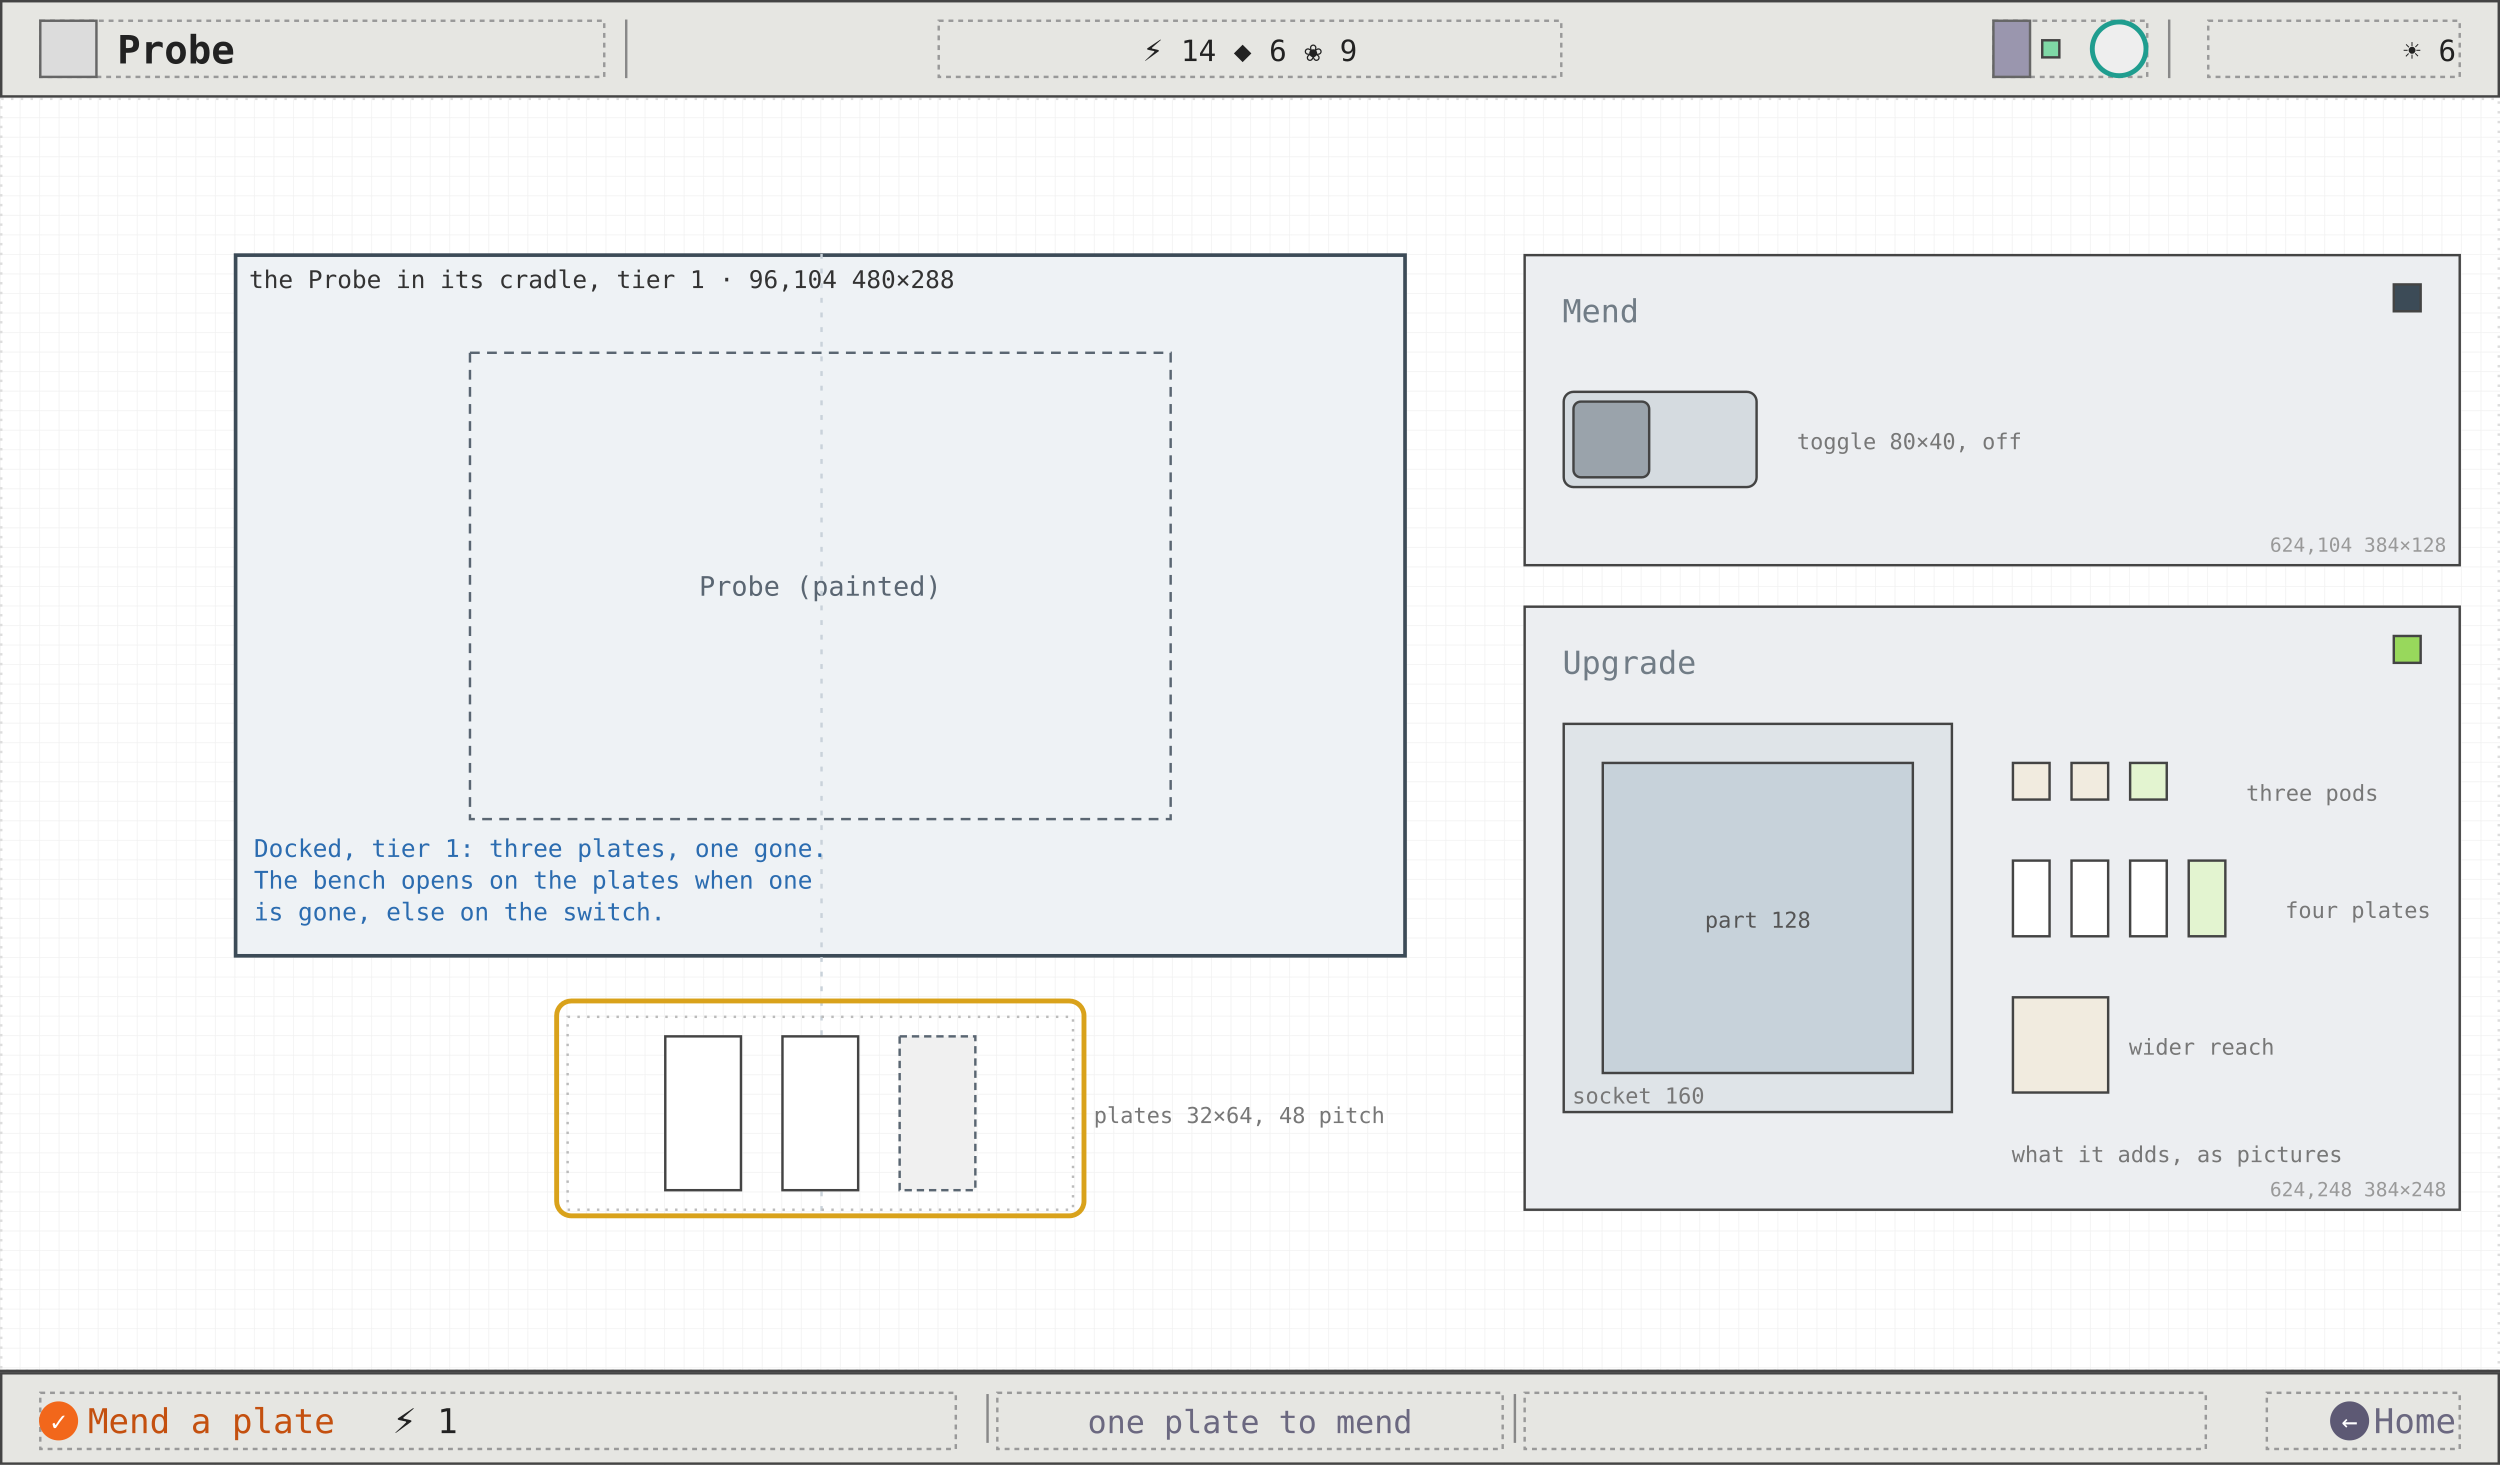
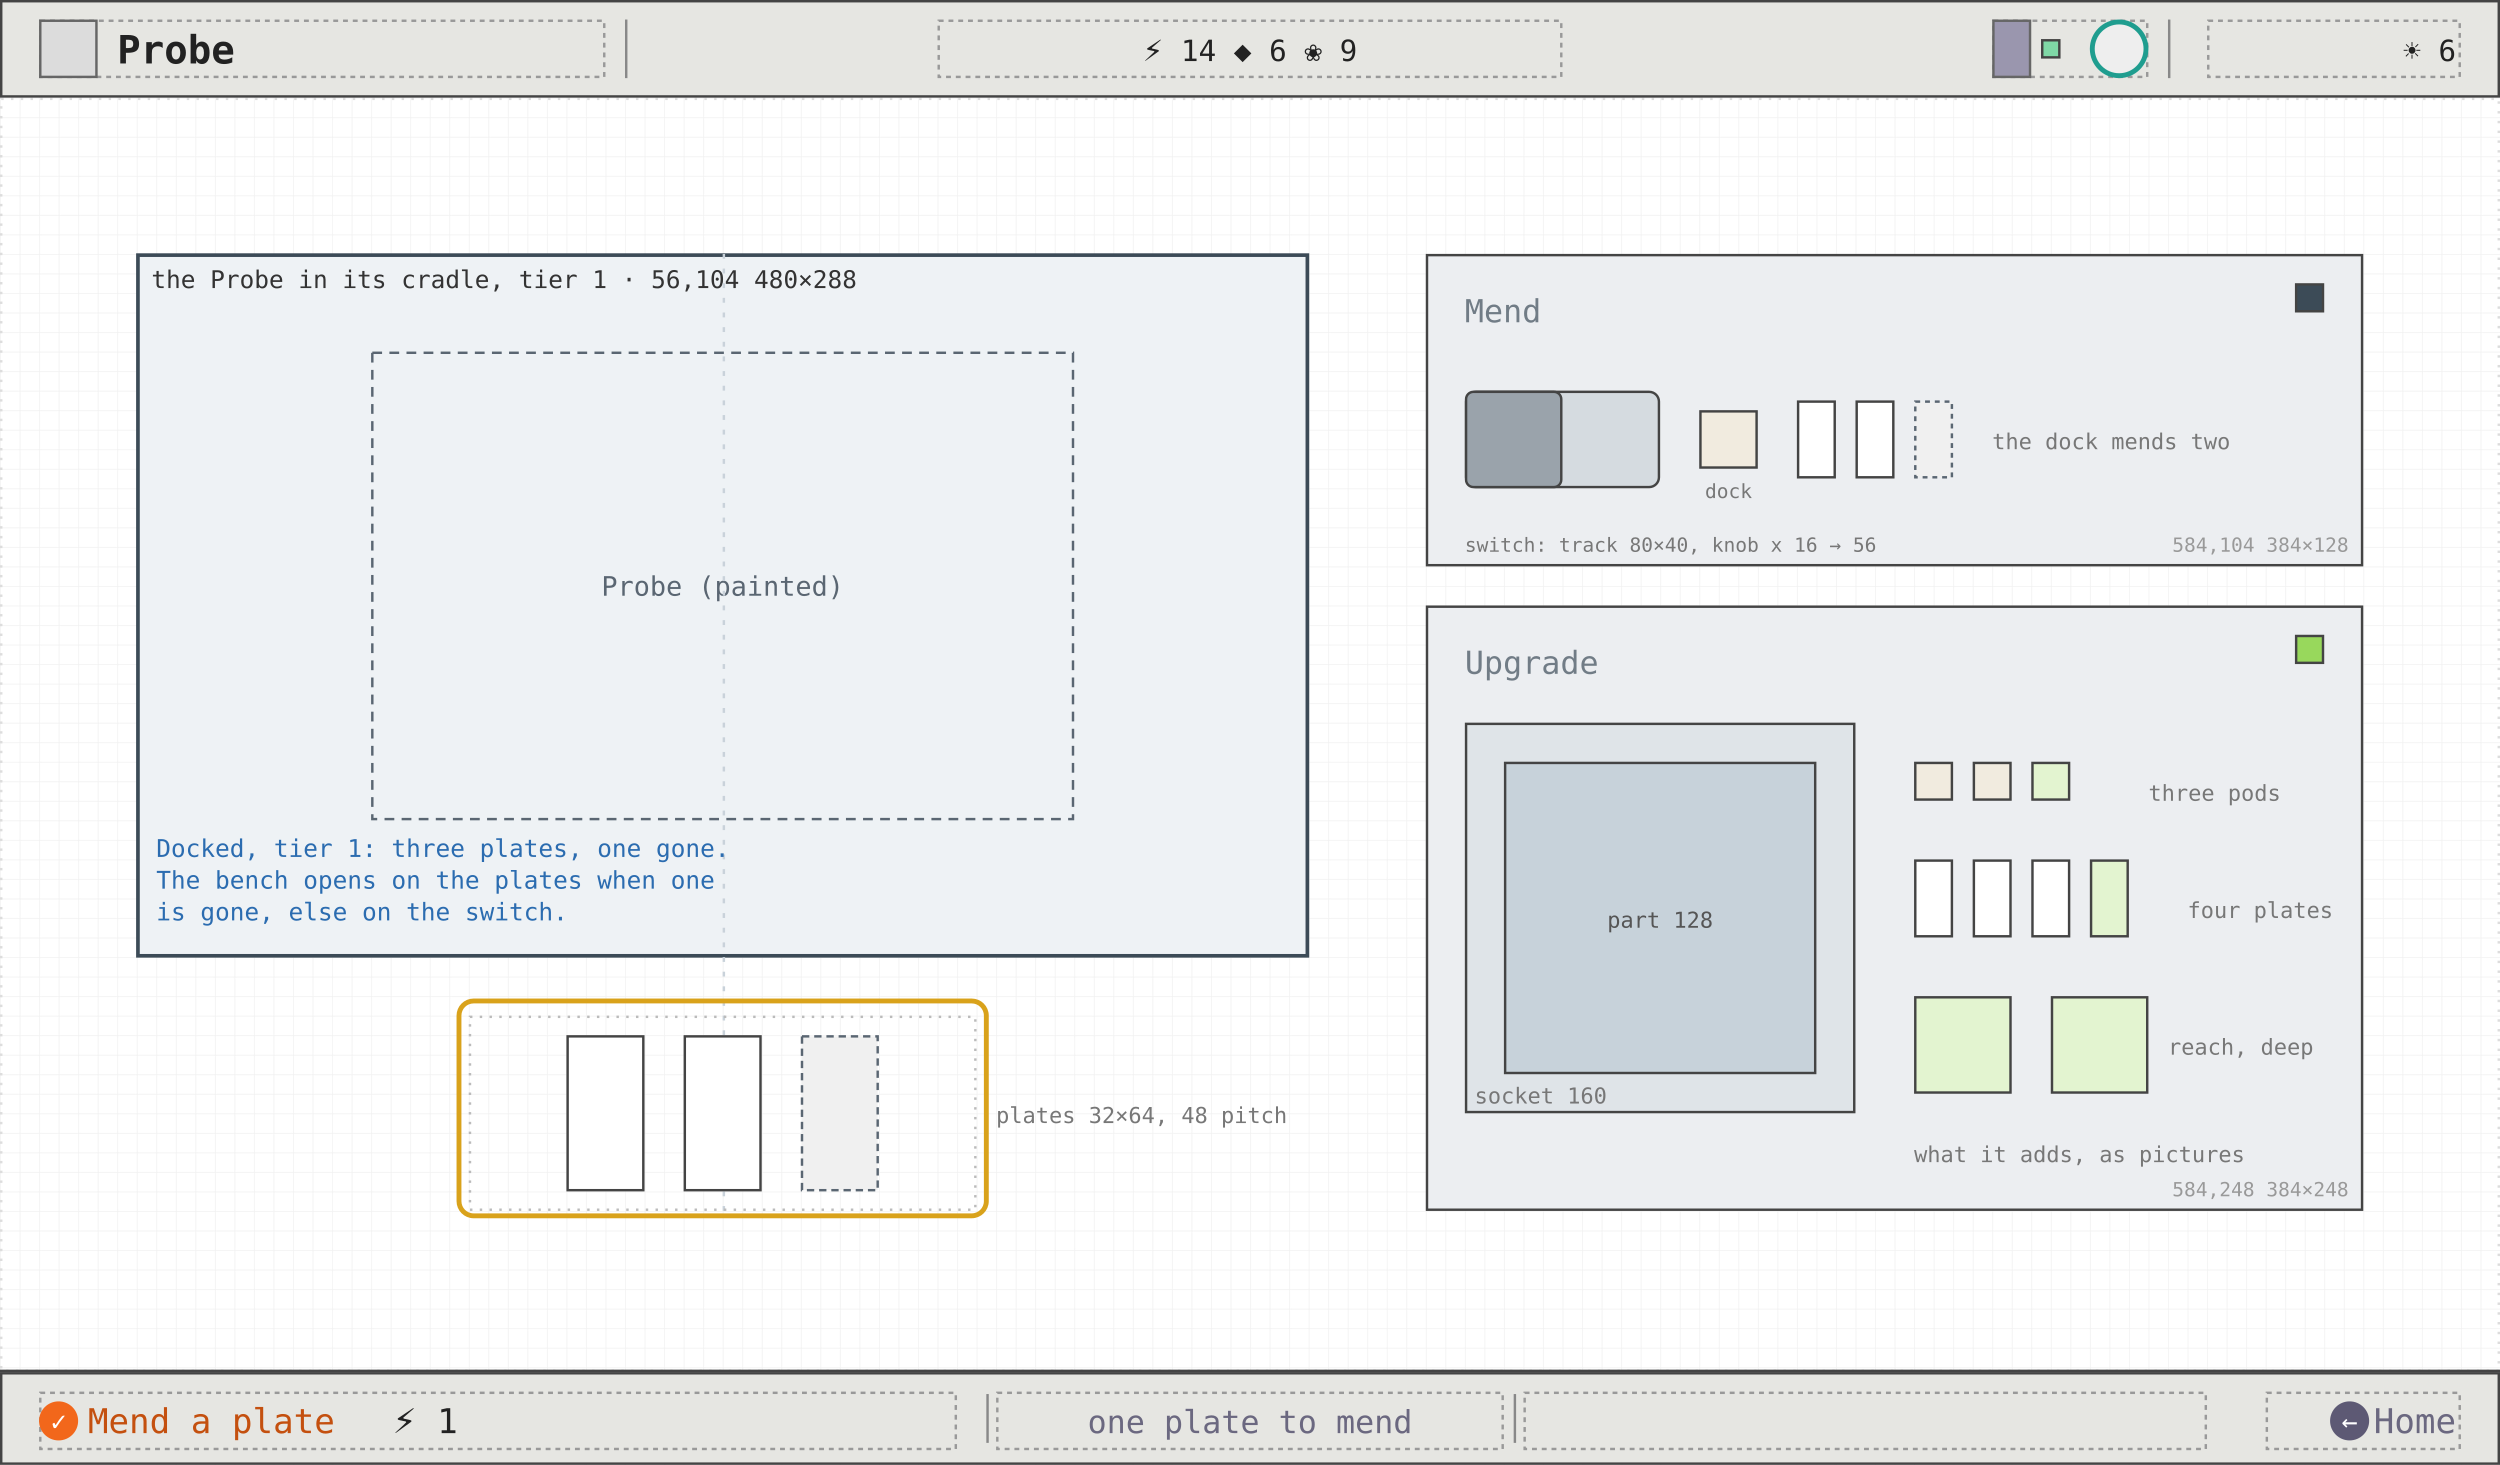
<svg xmlns="http://www.w3.org/2000/svg" viewBox="0 0 1024 600" width="1024" height="600" font-family="ui-monospace, Menlo, Consolas, monospace">
  <defs>
    <pattern id="g8" width="8" height="8" patternUnits="userSpaceOnUse">
      <path d="M8 0H0V8" fill="none" stroke="#efefef" stroke-width="0.5" />
    </pattern>
  </defs>
  <rect width="1024" height="600" fill="#ffffff" />
  <rect width="1024" height="600" fill="url(#g8)" />
  <rect x="0.5" y="40.5" width="1023" height="521" fill="none" stroke="#ddd" stroke-width="1" stroke-dasharray="1 3" />
-   <rect x="96.5" y="104.5" width="479" height="287" fill="#eef2f5" stroke="#3c4b57" stroke-width="1.5" />
-   <text x="102" y="118" font-size="10" fill="#333">the Probe in its cradle, tier 1 · 96,104 480×288</text>
-   <rect x="192.5" y="144.5" width="287" height="191" fill="none" stroke="#5a6672" stroke-dasharray="4 3" />
-   <text x="336" y="244" font-size="11" fill="#5a6672" text-anchor="middle">Probe (painted)</text>
-   <line x1="336.5" y1="104" x2="336.5" y2="496" stroke="#c9d2da" stroke-dasharray="2 4" />
-   <text x="104" y="351" font-size="10" fill="#2b6cb0">Docked, tier 1: three plates, one gone.</text>
-   <text x="104" y="364" font-size="10" fill="#2b6cb0">The bench opens on the plates when one</text>
-   <text x="104" y="377" font-size="10" fill="#2b6cb0">is gone, else on the switch.</text>
-   <rect x="232.5" y="416.5" width="207" height="79" fill="none" stroke="#bbb" stroke-width="1" stroke-dasharray="1 3" />
-   <rect x="272.5" y="424.5" width="31" height="63" fill="#ffffff" stroke="#444" stroke-width="1" />
-   <rect x="320.5" y="424.5" width="31" height="63" fill="#ffffff" stroke="#444" stroke-width="1" />
-   <rect x="368.5" y="424.5" width="31" height="63" fill="#f0f0f0" stroke="#5a6672" stroke-width="1" stroke-dasharray="3 2" />
-   <text x="448" y="460" font-size="9" fill="#777">plates 32×64, 48 pitch</text>
-   <rect x="228" y="410" width="216" height="88" fill="none" stroke="#d9a21b" stroke-width="2" rx="6" />
-   <rect x="624.5" y="104.5" width="383" height="127" fill="#eceef1" stroke="#444" stroke-width="1" />
-   <text x="640" y="132" font-size="13" fill="#717c86">Mend</text>
-   <rect x="980.5" y="116.5" width="11" height="11" fill="#3c4b57" stroke="#444" stroke-width="1" />
-   <rect x="640.5" y="160.5" width="79" height="39" fill="#d5dbe0" stroke="#444" stroke-width="1" rx="4" />
-   <rect x="644.5" y="164.5" width="31" height="31" fill="#9aa3ab" stroke="#444" stroke-width="1" rx="3" />
-   <text x="736" y="184" font-size="9" fill="#777">toggle 80×40, off</text>
-   <text x="1002" y="226" font-size="8" fill="#999" text-anchor="end">624,104 384×128</text>
-   <rect x="624.5" y="248.5" width="383" height="247" fill="#eceef1" stroke="#444" stroke-width="1" />
-   <text x="640" y="276" font-size="13" fill="#717c86">Upgrade</text>
-   <rect x="980.5" y="260.5" width="11" height="11" fill="#98d85c" stroke="#444" stroke-width="1" />
-   <rect x="640.5" y="296.5" width="159" height="159" fill="#dfe4e8" stroke="#444" stroke-width="1" />
-   <text x="644" y="452" font-size="9" fill="#777">socket 160</text>
-   <rect x="656.5" y="312.5" width="127" height="127" fill="#c7d2da" stroke="#444" stroke-width="1" />
-   <text x="720" y="380" font-size="9" fill="#555" text-anchor="middle">part 128</text>
-   <rect x="824.5" y="312.5" width="15" height="15" fill="#f1ebdf" stroke="#444" stroke-width="1" />
-   <rect x="848.5" y="312.5" width="15" height="15" fill="#f1ebdf" stroke="#444" stroke-width="1" />
-   <rect x="872.5" y="312.5" width="15" height="15" fill="#e3f4d0" stroke="#444" stroke-width="1" />
-   <rect x="824.5" y="352.5" width="15" height="31" fill="#ffffff" stroke="#444" stroke-width="1" />
-   <rect x="848.5" y="352.5" width="15" height="31" fill="#ffffff" stroke="#444" stroke-width="1" />
-   <rect x="872.5" y="352.5" width="15" height="31" fill="#ffffff" stroke="#444" stroke-width="1" />
-   <rect x="896.5" y="352.5" width="15" height="31" fill="#e3f4d0" stroke="#444" stroke-width="1" />
-   <rect x="824.5" y="408.5" width="39" height="39" fill="#f1ebdf" stroke="#444" stroke-width="1" />
-   <text x="920" y="328" font-size="9" fill="#777">three pods</text>
-   <text x="936" y="376" font-size="9" fill="#777">four plates</text>
-   <text x="872" y="432" font-size="9" fill="#777">wider reach</text>
-   <text x="824" y="476" font-size="9" fill="#777">what it adds, as pictures</text>
-   <text x="1002" y="490" font-size="8" fill="#999" text-anchor="end">624,248 384×248</text>
+   <rect x="56.5" y="104.5" width="479" height="287" fill="#eef2f5" stroke="#3c4b57" stroke-width="1.5" />
+   <text x="62" y="118" font-size="10" fill="#333">the Probe in its cradle, tier 1 · 56,104 480×288</text>
+   <rect x="152.5" y="144.5" width="287" height="191" fill="none" stroke="#5a6672" stroke-dasharray="4 3" />
+   <text x="296" y="244" font-size="11" fill="#5a6672" text-anchor="middle">Probe (painted)</text>
+   <line x1="296.5" y1="104" x2="296.5" y2="496" stroke="#c9d2da" stroke-dasharray="2 4" />
+   <text x="64" y="351" font-size="10" fill="#2b6cb0">Docked, tier 1: three plates, one gone.</text>
+   <text x="64" y="364" font-size="10" fill="#2b6cb0">The bench opens on the plates when one</text>
+   <text x="64" y="377" font-size="10" fill="#2b6cb0">is gone, else on the switch.</text>
+   <rect x="192.5" y="416.5" width="207" height="79" fill="none" stroke="#bbb" stroke-width="1" stroke-dasharray="1 3" />
+   <rect x="232.5" y="424.5" width="31" height="63" fill="#ffffff" stroke="#444" stroke-width="1" />
+   <rect x="280.5" y="424.5" width="31" height="63" fill="#ffffff" stroke="#444" stroke-width="1" />
+   <rect x="328.5" y="424.5" width="31" height="63" fill="#f0f0f0" stroke="#5a6672" stroke-width="1" stroke-dasharray="3 2" />
+   <text x="408" y="460" font-size="9" fill="#777">plates 32×64, 48 pitch</text>
+   <rect x="188" y="410" width="216" height="88" fill="none" stroke="#d9a21b" stroke-width="2" rx="6" />
+   <rect x="584.5" y="104.5" width="383" height="127" fill="#eceef1" stroke="#444" stroke-width="1" />
+   <text x="600" y="132" font-size="13" fill="#717c86">Mend</text>
+   <rect x="940.5" y="116.5" width="11" height="11" fill="#3c4b57" stroke="#444" stroke-width="1" />
+   <rect x="600.5" y="160.5" width="79" height="39" fill="#d5dbe0" stroke="#444" stroke-width="1" rx="4" />
+   <rect x="600.5" y="160.5" width="39" height="39" fill="#9aa3ab" stroke="#444" stroke-width="1" rx="3" />
+   <rect x="696.5" y="168.5" width="23" height="23" fill="#f1ebdf" stroke="#444" stroke-width="1" />
+   <text x="708" y="204" font-size="8" fill="#777" text-anchor="middle">dock</text>
+   <rect x="736.5" y="164.5" width="15" height="31" fill="#ffffff" stroke="#444" stroke-width="1" />
+   <rect x="760.5" y="164.5" width="15" height="31" fill="#ffffff" stroke="#444" stroke-width="1" />
+   <rect x="784.5" y="164.5" width="15" height="31" fill="#f0f0f0" stroke="#5a6672" stroke-width="1" stroke-dasharray="2 2" />
+   <text x="816" y="184" font-size="9" fill="#777">the dock mends two</text>
+   <text x="600" y="226" font-size="8" fill="#777">switch: track 80×40, knob x 16 → 56</text>
+   <text x="962" y="226" font-size="8" fill="#999" text-anchor="end">584,104 384×128</text>
+   <rect x="584.5" y="248.5" width="383" height="247" fill="#eceef1" stroke="#444" stroke-width="1" />
+   <text x="600" y="276" font-size="13" fill="#717c86">Upgrade</text>
+   <rect x="940.5" y="260.5" width="11" height="11" fill="#98d85c" stroke="#444" stroke-width="1" />
+   <rect x="600.5" y="296.5" width="159" height="159" fill="#dfe4e8" stroke="#444" stroke-width="1" />
+   <text x="604" y="452" font-size="9" fill="#777">socket 160</text>
+   <rect x="616.5" y="312.5" width="127" height="127" fill="#c7d2da" stroke="#444" stroke-width="1" />
+   <text x="680" y="380" font-size="9" fill="#555" text-anchor="middle">part 128</text>
+   <rect x="784.5" y="312.5" width="15" height="15" fill="#f1ebdf" stroke="#444" stroke-width="1" />
+   <rect x="808.5" y="312.5" width="15" height="15" fill="#f1ebdf" stroke="#444" stroke-width="1" />
+   <rect x="832.5" y="312.5" width="15" height="15" fill="#e3f4d0" stroke="#444" stroke-width="1" />
+   <rect x="784.5" y="352.5" width="15" height="31" fill="#ffffff" stroke="#444" stroke-width="1" />
+   <rect x="808.5" y="352.5" width="15" height="31" fill="#ffffff" stroke="#444" stroke-width="1" />
+   <rect x="832.5" y="352.5" width="15" height="31" fill="#ffffff" stroke="#444" stroke-width="1" />
+   <rect x="856.5" y="352.5" width="15" height="31" fill="#e3f4d0" stroke="#444" stroke-width="1" />
+   <rect x="784.5" y="408.5" width="39" height="39" fill="#e3f4d0" stroke="#444" stroke-width="1" />
+   <rect x="840.5" y="408.5" width="39" height="39" fill="#e3f4d0" stroke="#444" stroke-width="1" />
+   <text x="880" y="328" font-size="9" fill="#777">three pods</text>
+   <text x="896" y="376" font-size="9" fill="#777">four plates</text>
+   <text x="888" y="432" font-size="9" fill="#777">reach, deep</text>
+   <text x="784" y="476" font-size="9" fill="#777">what it adds, as pictures</text>
+   <text x="962" y="490" font-size="8" fill="#999" text-anchor="end">584,248 384×248</text>
  <rect x="0.5" y="0.5" width="1023" height="39" fill="#e6e6e2" stroke="#444" stroke-width="1" />
  <rect x="16.5" y="8.5" width="231" height="23" fill="none" stroke="#999" stroke-width="1" stroke-dasharray="2 2" />
  <rect x="16.5" y="8.5" width="23" height="23" fill="#dcdcdc" stroke="#666" stroke-width="1" />
  <text x="48" y="26" font-size="16" fill="#222" font-weight="600">Probe</text>
  <line x1="256.5" y1="8" x2="256.5" y2="32" stroke="#888" stroke-width="1" />
  <line x1="888.5" y1="8" x2="888.5" y2="32" stroke="#888" stroke-width="1" />
  <rect x="384.5" y="8.5" width="255" height="23" fill="none" stroke="#999" stroke-width="1" stroke-dasharray="2 2" />
  <text x="512" y="25" font-size="12" fill="#222" text-anchor="middle">⚡ 14   ◆ 6   ❀ 9</text>
  <rect x="816.5" y="8.5" width="63" height="23" fill="none" stroke="#999" stroke-width="1" stroke-dasharray="2 2" />
  <rect x="816.5" y="8.5" width="15" height="23" fill="#9a96ae" stroke="#666" stroke-width="1" />
  <rect x="836.5" y="16.5" width="7" height="7" fill="#7fd8a6" stroke="#444" stroke-width="1" />
  <circle cx="868" cy="20" r="11" fill="#eee" stroke="#1f9d8f" stroke-width="2" />
  <rect x="904.5" y="8.5" width="103" height="23" fill="none" stroke="#999" stroke-width="1" stroke-dasharray="2 2" />
  <text x="1006" y="25" font-size="12" fill="#222" text-anchor="end">☀ 6</text>
  <line x1="0" y1="561.5" x2="1024" y2="561.5" stroke="#444" stroke-width="1" />
  <rect x="0.5" y="562.5" width="1023" height="37" fill="#e6e6e2" stroke="#444" stroke-width="1" />
  <rect x="16.5" y="570.5" width="375" height="23" fill="none" stroke="#999" stroke-width="1" stroke-dasharray="2 2" />
  <rect x="408.5" y="570.5" width="207" height="23" fill="none" stroke="#999" stroke-width="1" stroke-dasharray="2 2" />
  <rect x="624.5" y="570.5" width="279" height="23" fill="none" stroke="#999" stroke-width="1" stroke-dasharray="2 2" />
  <rect x="928.5" y="570.5" width="79" height="23" fill="none" stroke="#999" stroke-width="1" stroke-dasharray="2 2" />
  <line x1="404.5" y1="571" x2="404.5" y2="591" stroke="#888" stroke-width="1" />
  <line x1="620.5" y1="571" x2="620.5" y2="591" stroke="#888" stroke-width="1" />
  <circle cx="24" cy="582" r="8" fill="#f2671b" />
  <text x="24" y="586" font-size="11" fill="#fff" text-anchor="middle">✓</text>
  <text x="36" y="587" font-size="14" fill="#c4500f">Mend a plate</text>
  <text x="160.8" y="587" font-size="14" fill="#222">⚡ 1</text>
  <text x="512" y="587" font-size="13" fill="#6b6880" text-anchor="middle">one plate to mend</text>
  <circle cx="962.4" cy="582" r="8" fill="#5d5974" />
  <text x="962.4" y="586" font-size="11" fill="#fff" text-anchor="middle">←</text>
  <text x="1006" y="587" font-size="14" fill="#6b6880" text-anchor="end">Home</text>
</svg>
